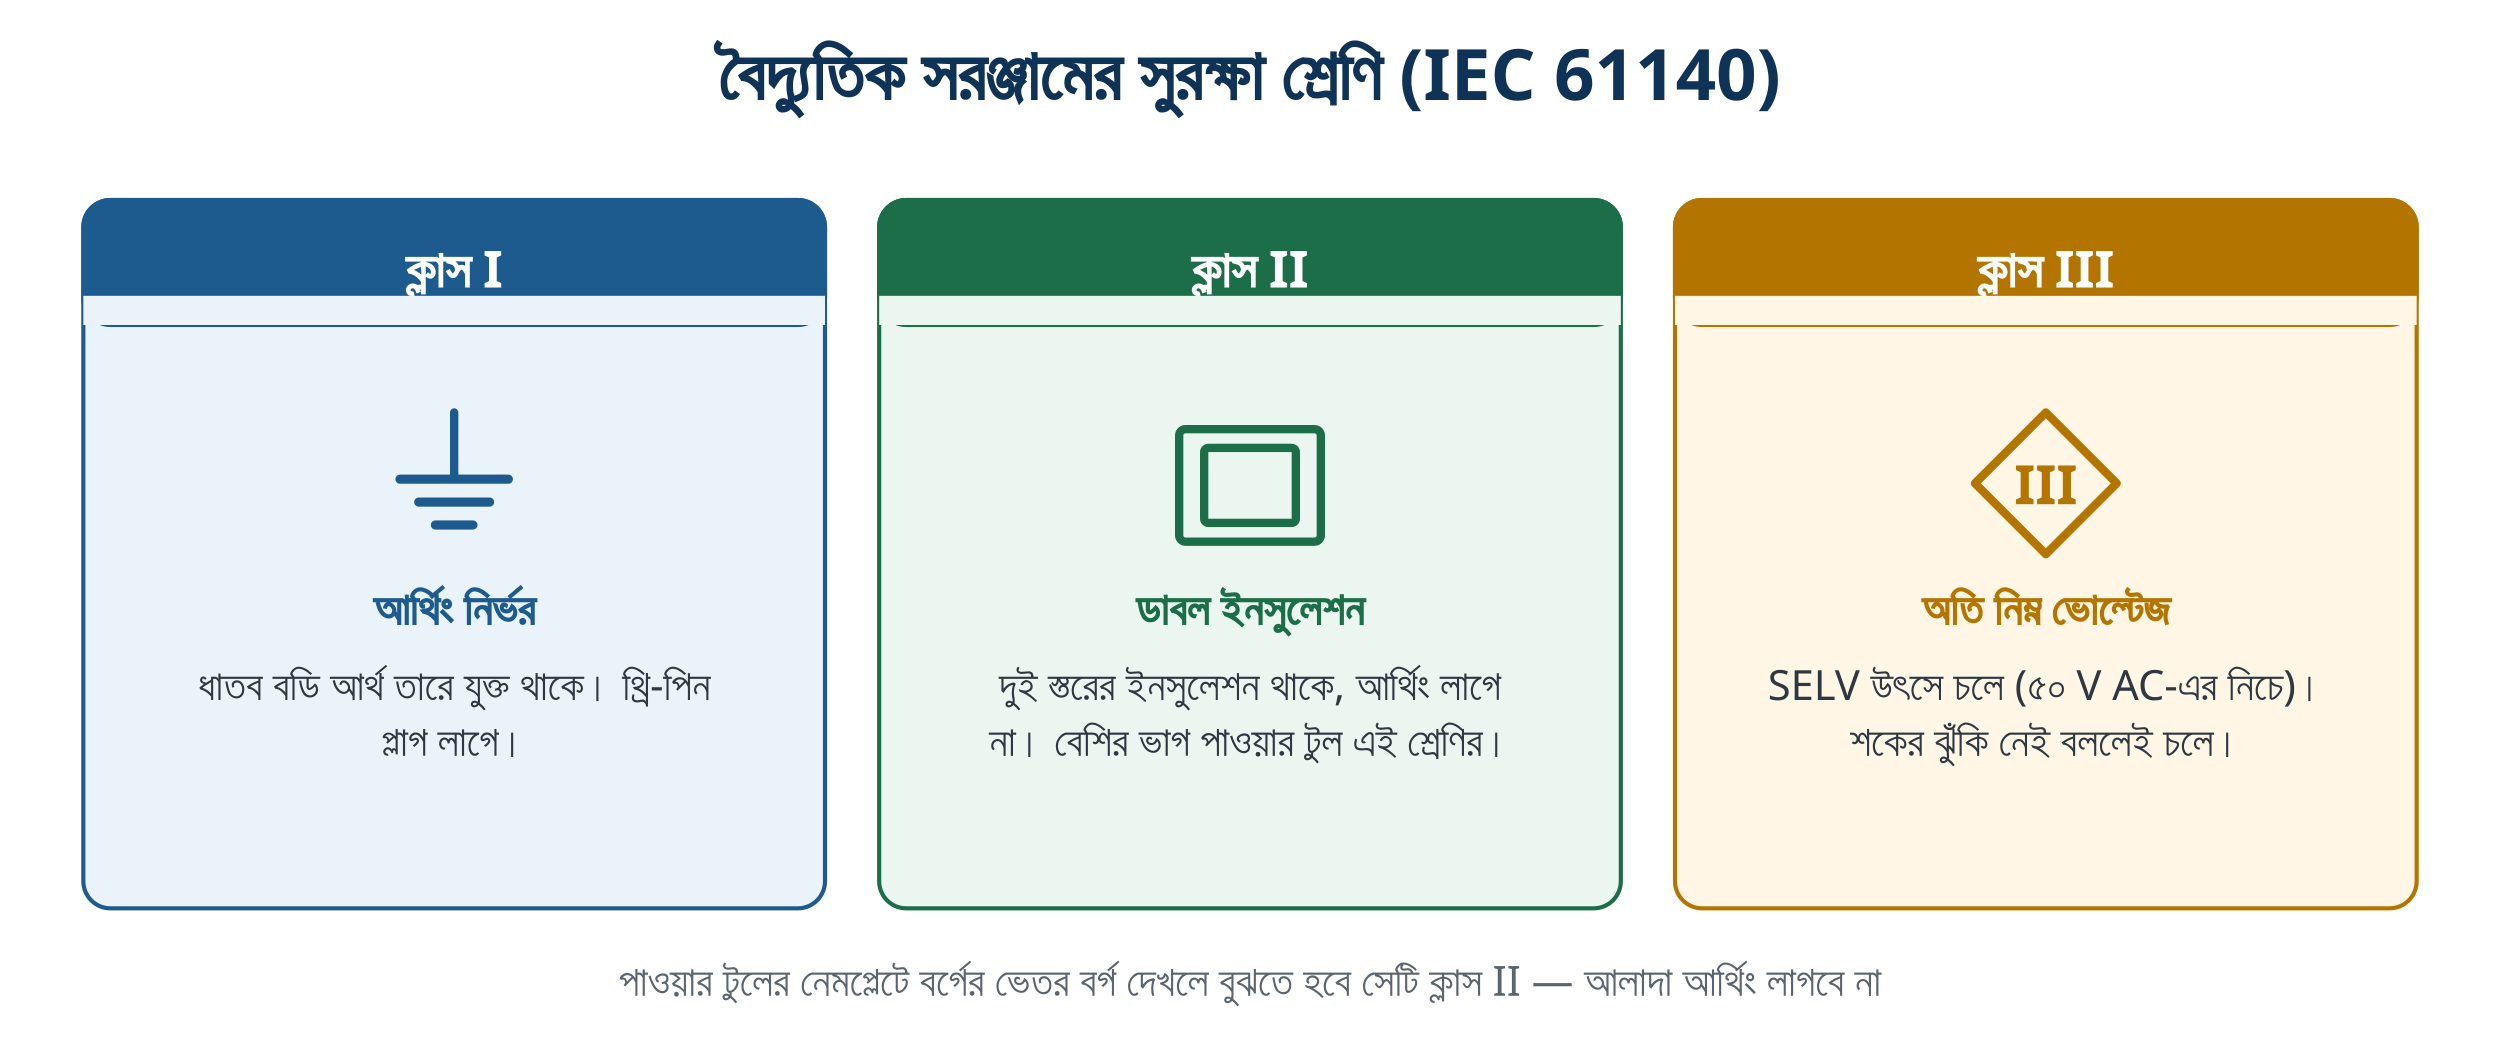
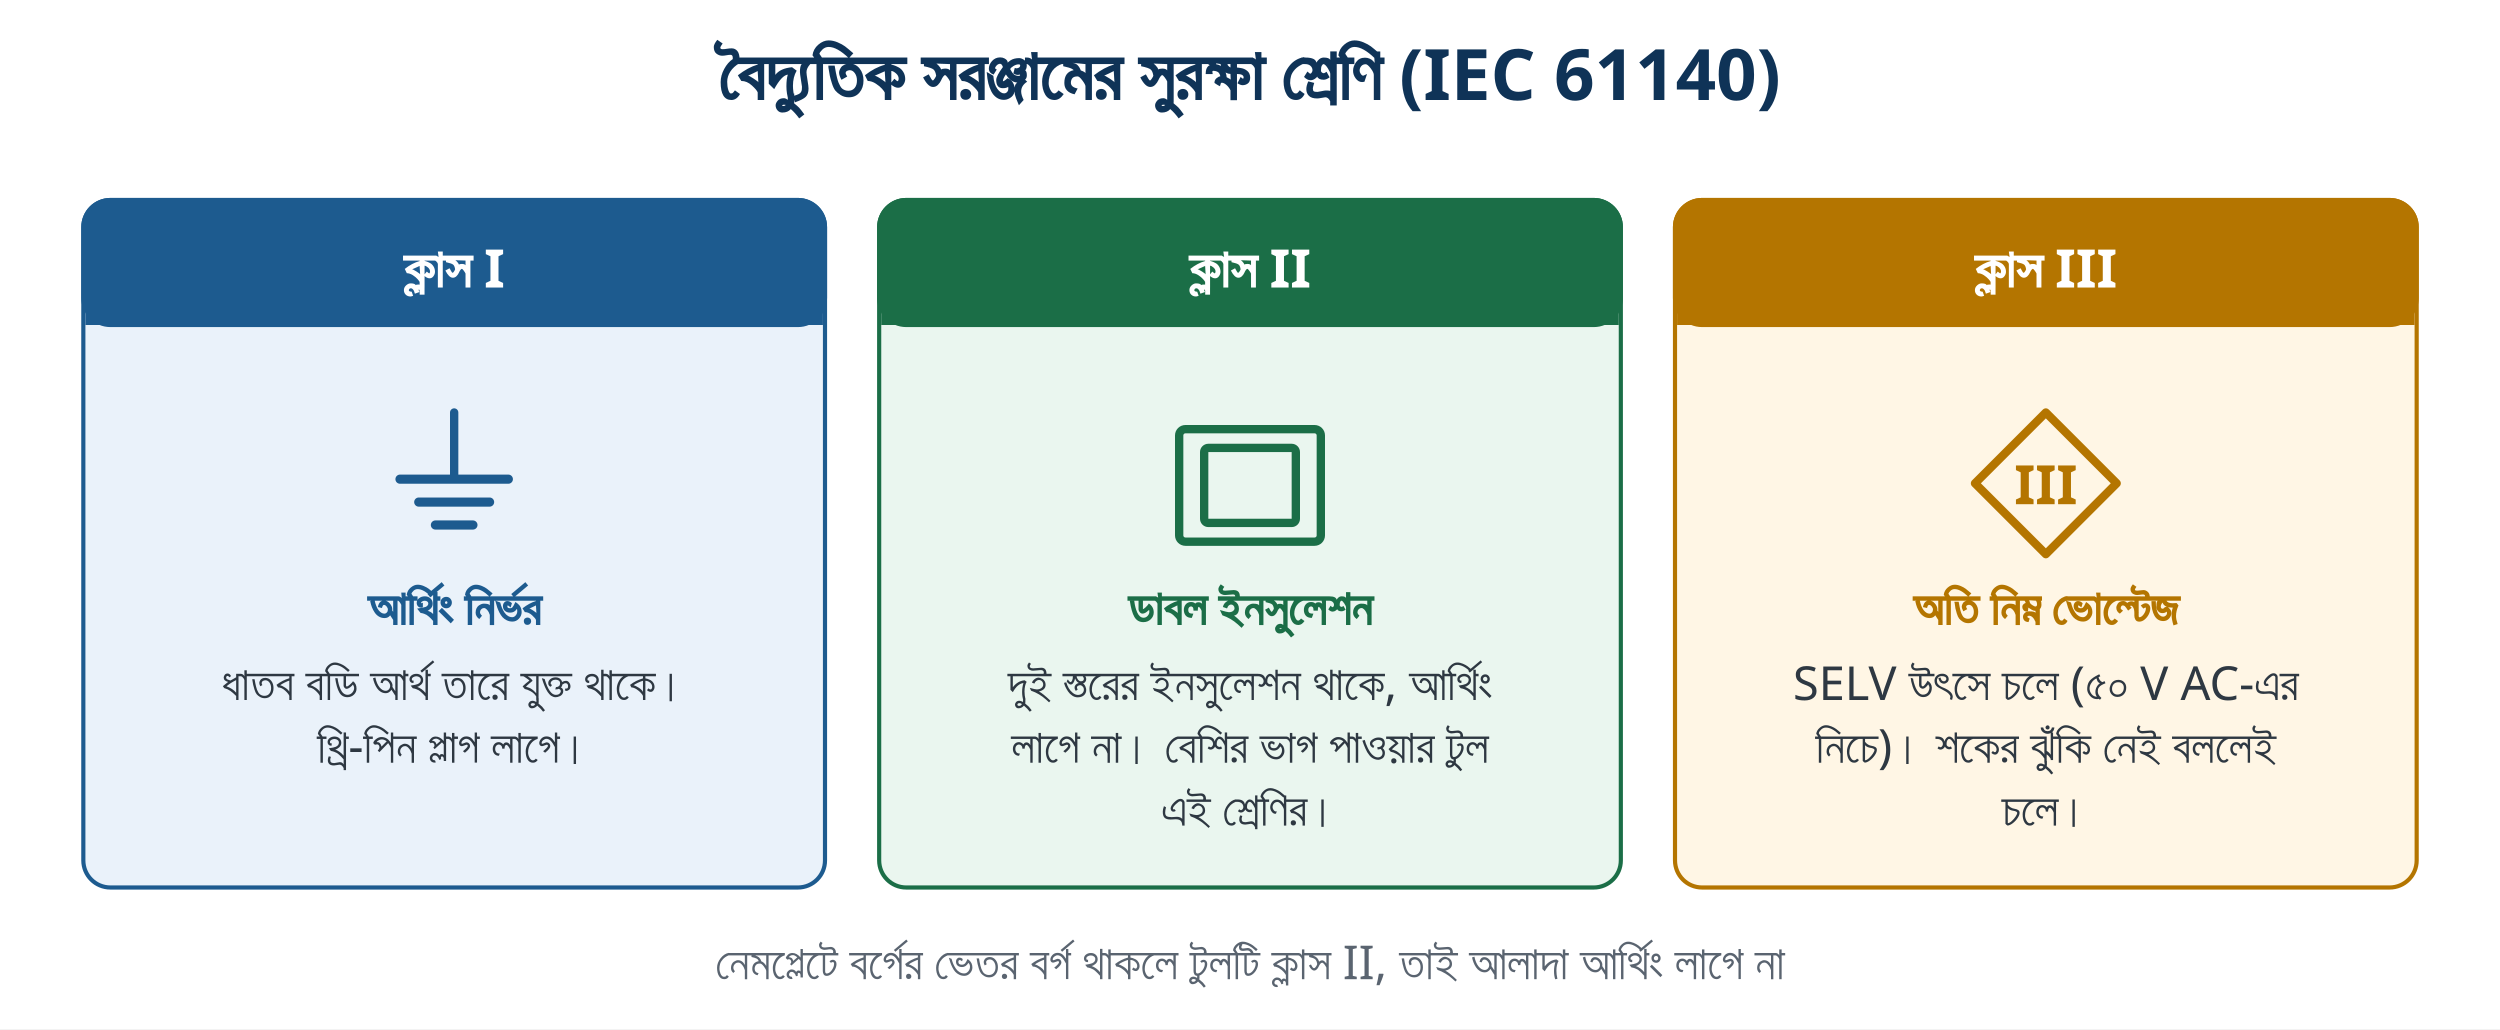
- <svg xmlns="http://www.w3.org/2000/svg" width="1200" height="502" viewBox="0 0 1200 502">
-   <rect width="1200" height="502" fill="#FFFFFF" />
+ <svg xmlns="http://www.w3.org/2000/svg" width="1200" height="494" viewBox="0 0 1200 494">
+   <rect width="1200" height="494" fill="#FFFFFF" />
  <text x="600.0" y="48.0" font-family="Kalpurush" font-size="34" font-weight="700" fill="#0F3357" text-anchor="middle">বৈদ্যুতিক সরঞ্জামের সুরক্ষা শ্রেণি (IEC 61140)</text>
-   <rect x="40.0" y="96.0" width="356.0" height="340.0" rx="13" fill="#EAF2FA" stroke="#1D5B8F" stroke-width="2" />
+   <rect x="40.0" y="96.0" width="356.0" height="330.0" rx="13" fill="#EAF2FA" stroke="#1D5B8F" stroke-width="2" />
  <rect x="40.0" y="96.0" width="356.0" height="60.0" rx="13" fill="#1D5B8F" stroke="#1D5B8F" stroke-width="2" />
-   <rect x="40.0" y="142.0" width="356.0" height="14.0" rx="0" fill="#EAF2FA" stroke="none" stroke-width="0" />
-   <text x="218.0" y="138.0" font-family="Kalpurush" font-size="24.5" font-weight="700" fill="#FFFFFF" text-anchor="middle">ক্লাস I</text>
+   <rect x="41.0" y="146.0" width="354.0" height="10.0" rx="0" fill="#1D5B8F" stroke="none" stroke-width="0" />
+   <text x="218.0" y="138.0" font-family="Kalpurush" font-size="25.5" font-weight="700" fill="#FFFFFF" text-anchor="middle">ক্লাস I</text>
  <line x1="218.0" y1="198.0" x2="218.0" y2="228.0" stroke="#1D5B8F" stroke-width="4" stroke-linecap="round" />
  <line x1="192.0" y1="230.0" x2="244.0" y2="230.0" stroke="#1D5B8F" stroke-width="4.4" stroke-linecap="round" />
  <line x1="201.0" y1="241.0" x2="235.0" y2="241.0" stroke="#1D5B8F" stroke-width="4.4" stroke-linecap="round" />
  <line x1="209.0" y1="252.0" x2="227.0" y2="252.0" stroke="#1D5B8F" stroke-width="4.4" stroke-linecap="round" />
-   <text x="218.0" y="300.0" font-family="Kalpurush" font-size="21.5" font-weight="700" fill="#1D5B8F" text-anchor="middle">আর্থিং নির্ভর</text>
-   <text x="218.0" y="336.0" font-family="Kalpurush" font-size="20" font-weight="400" fill="#2E3842" text-anchor="middle">ধাতব বডি আর্থ তারে যুক্ত থাকে। থ্রি-পিন</text>
-   <text x="218.0" y="362.8" font-family="Kalpurush" font-size="20" font-weight="400" fill="#2E3842" text-anchor="middle">প্লাগ লাগে।</text>
-   <rect x="422.0" y="96.0" width="356.0" height="340.0" rx="13" fill="#EAF6EF" stroke="#1B6E47" stroke-width="2" />
+   <text x="218.0" y="300.0" font-family="Kalpurush" font-size="23" font-weight="700" fill="#1D5B8F" text-anchor="middle">আর্থিং নির্ভর</text>
+   <text x="218.0" y="336.0" font-family="Kalpurush" font-size="22.5" font-weight="400" fill="#2E3842" text-anchor="middle">ধাতব বডি আর্থ তারে যুক্ত থাকে।</text>
+   <text x="218.0" y="366.1" font-family="Kalpurush" font-size="22.5" font-weight="400" fill="#2E3842" text-anchor="middle">থ্রি-পিন প্লাগ লাগে।</text>
+   <rect x="422.0" y="96.0" width="356.0" height="330.0" rx="13" fill="#EAF6EF" stroke="#1B6E47" stroke-width="2" />
  <rect x="422.0" y="96.0" width="356.0" height="60.0" rx="13" fill="#1B6E47" stroke="#1B6E47" stroke-width="2" />
-   <rect x="422.0" y="142.0" width="356.0" height="14.0" rx="0" fill="#EAF6EF" stroke="none" stroke-width="0" />
-   <text x="600.0" y="138.0" font-family="Kalpurush" font-size="24.5" font-weight="700" fill="#FFFFFF" text-anchor="middle">ক্লাস II</text>
+   <rect x="423.0" y="146.0" width="354.0" height="10.0" rx="0" fill="#1B6E47" stroke="none" stroke-width="0" />
+   <text x="600.0" y="138.0" font-family="Kalpurush" font-size="25.5" font-weight="700" fill="#FFFFFF" text-anchor="middle">ক্লাস II</text>
  <rect x="566.0" y="206.0" width="68.0" height="54.0" rx="3" fill="none" stroke="#1B6E47" stroke-width="4" />
  <rect x="578.0" y="215.0" width="44.0" height="36.0" rx="2" fill="none" stroke="#1B6E47" stroke-width="4" />
-   <text x="600.0" y="300.0" font-family="Kalpurush" font-size="21.5" font-weight="700" fill="#1B6E47" text-anchor="middle">ডাবল ইনসুলেশন</text>
-   <text x="600.0" y="336.0" font-family="Kalpurush" font-size="20" font-weight="400" fill="#2E3842" text-anchor="middle">দুই স্তরের ইনসুলেশন থাকে, আর্থিং লাগে</text>
-   <text x="600.0" y="362.8" font-family="Kalpurush" font-size="20" font-weight="400" fill="#2E3842" text-anchor="middle">না। বেশির ভাগ পাওয়ার টুল এই শ্রেণির।</text>
-   <rect x="804.0" y="96.0" width="356.0" height="340.0" rx="13" fill="#FFF6E5" stroke="#B47500" stroke-width="2" />
+   <text x="600.0" y="300.0" font-family="Kalpurush" font-size="23" font-weight="700" fill="#1B6E47" text-anchor="middle">ডাবল ইনসুলেশন</text>
+   <text x="600.0" y="336.0" font-family="Kalpurush" font-size="22.5" font-weight="400" fill="#2E3842" text-anchor="middle">দুই স্তরের ইনসুলেশন থাকে, আর্থিং</text>
+   <text x="600.0" y="366.1" font-family="Kalpurush" font-size="22.5" font-weight="400" fill="#2E3842" text-anchor="middle">লাগে না। বেশির ভাগ পাওয়ার টুল</text>
+   <text x="600.0" y="396.3" font-family="Kalpurush" font-size="22.5" font-weight="400" fill="#2E3842" text-anchor="middle">এই শ্রেণির।</text>
+   <rect x="804.0" y="96.0" width="356.0" height="330.0" rx="13" fill="#FFF6E5" stroke="#B47500" stroke-width="2" />
  <rect x="804.0" y="96.0" width="356.0" height="60.0" rx="13" fill="#B47500" stroke="#B47500" stroke-width="2" />
-   <rect x="804.0" y="142.0" width="356.0" height="14.0" rx="0" fill="#FFF6E5" stroke="none" stroke-width="0" />
-   <text x="982.0" y="138.0" font-family="Kalpurush" font-size="24.5" font-weight="700" fill="#FFFFFF" text-anchor="middle">ক্লাস III</text>
+   <rect x="805.0" y="146.0" width="354.0" height="10.0" rx="0" fill="#B47500" stroke="none" stroke-width="0" />
+   <text x="982.0" y="138.0" font-family="Kalpurush" font-size="25.5" font-weight="700" fill="#FFFFFF" text-anchor="middle">ক্লাস III</text>
  <polygon points="982.0,198.0 1016.0,232.0 982.0,266.0 948.0,232.0" fill="none" stroke="#B47500" stroke-width="4" stroke-linejoin="round" />
  <text x="982.0" y="242.0" font-family="Kalpurush" font-size="26" font-weight="700" fill="#B47500" text-anchor="middle">III</text>
-   <text x="982.0" y="300.0" font-family="Kalpurush" font-size="21.5" font-weight="700" fill="#B47500" text-anchor="middle">অতি নিম্ন ভোল্টেজ</text>
-   <text x="982.0" y="336.0" font-family="Kalpurush" font-size="20" font-weight="400" fill="#2E3842" text-anchor="middle">SELV উৎসে চলে (৫০ V AC-এর নিচে)।</text>
-   <text x="982.0" y="362.8" font-family="Kalpurush" font-size="20" font-weight="400" fill="#2E3842" text-anchor="middle">শকের ঝুঁকি নেই বললেই চলে।</text>
-   <text x="600.0" y="478.0" font-family="Kalpurush" font-size="20" font-weight="400" fill="#5A6470" text-anchor="middle">পাওয়ার টুলের নেমপ্লেটে বর্গের ভেতর বর্গ দেখলে বুঝতে হবে সেটি ক্লাস II — আলাদা আর্থিং লাগবে না</text>
+   <text x="982.0" y="300.0" font-family="Kalpurush" font-size="23" font-weight="700" fill="#B47500" text-anchor="middle">অতি নিম্ন ভোল্টেজ</text>
+   <text x="982.0" y="336.0" font-family="Kalpurush" font-size="22.5" font-weight="400" fill="#2E3842" text-anchor="middle">SELV উৎসে চলে (৫০ V AC-এর</text>
+   <text x="982.0" y="366.1" font-family="Kalpurush" font-size="22.5" font-weight="400" fill="#2E3842" text-anchor="middle">নিচে)। শকের ঝুঁকি নেই বললেই</text>
+   <text x="982.0" y="396.3" font-family="Kalpurush" font-size="22.5" font-weight="400" fill="#2E3842" text-anchor="middle">চলে।</text>
+   <text x="600.0" y="470.0" font-family="Kalpurush" font-size="22.5" font-weight="400" fill="#5A6470" text-anchor="middle">নেমপ্লেটে বর্গের ভেতর বর্গ থাকলে টুলটি ক্লাস II, তাই আলাদা আর্থিং লাগে না</text>
</svg>
